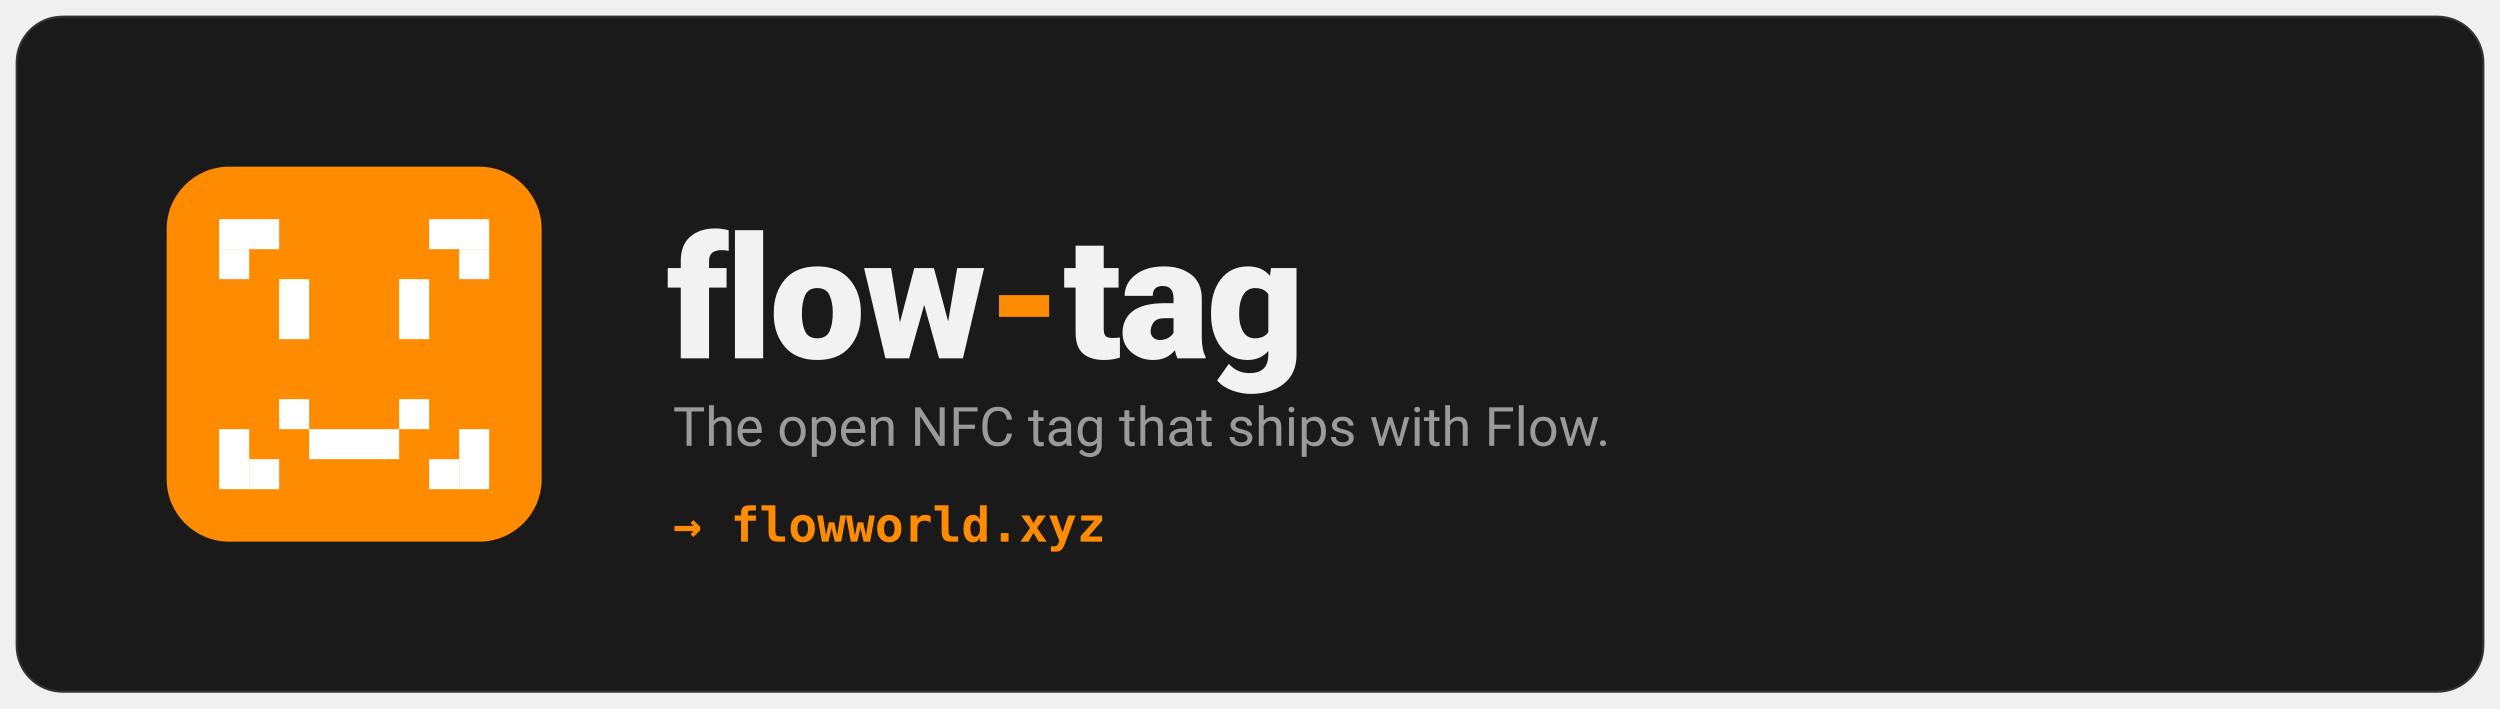
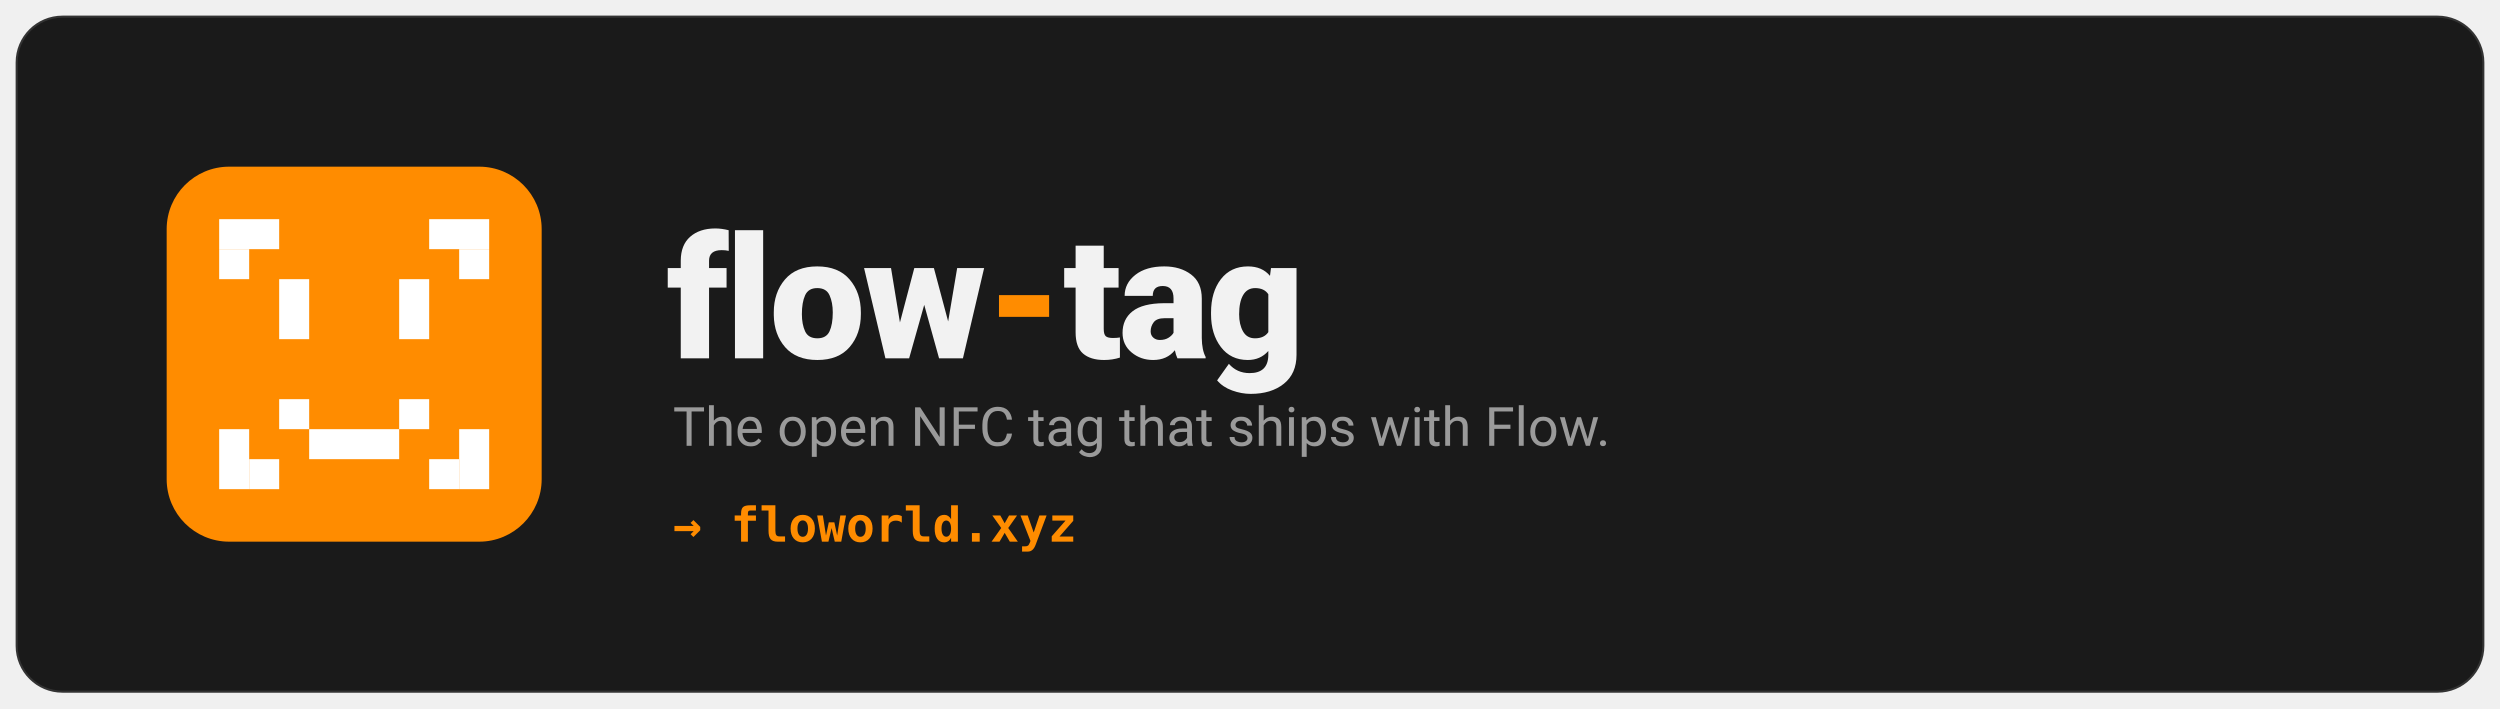
<svg xmlns="http://www.w3.org/2000/svg" viewBox="0 0 1200 340" width="1200" height="340" font-family="ui-sans-serif, system-ui, -apple-system, 'Segoe UI', Roboto, 'DejaVu Sans', sans-serif" role="img">
  <rect x="8" y="8" width="1184" height="324" rx="22" fill="#1A1A1A" stroke="#333333" />
  <rect x="80" y="80" width="180" height="180" rx="30" fill="#FF8C00" />
  <g transform="translate(80,80) scale(0.6)" fill="#ffffff">
    <rect x="42" y="42" width="48" height="24" />
    <rect x="42" y="66" width="24" height="24" />
    <rect x="210" y="42" width="48" height="24" />
    <rect x="234" y="66" width="24" height="24" />
    <rect x="90" y="90" width="24" height="48" />
    <rect x="186" y="90" width="24" height="48" />
    <rect x="90" y="186" width="24" height="24" />
    <rect x="186" y="186" width="24" height="24" />
    <rect x="114" y="210" width="72" height="24" />
    <rect x="42" y="210" width="24" height="48" />
    <rect x="66" y="234" width="24" height="24" />
    <rect x="234" y="210" width="24" height="48" />
    <rect x="210" y="234" width="24" height="24" />
  </g>
  <text x="320" y="172" font-size="82" font-weight="800" fill="#f2f2f2" letter-spacing="-1.5">flow<tspan fill="#FF8C00">-</tspan>tag</text>
  <text x="323" y="214" font-size="26" fill="#9a9a9a">The open NFC tag that ships with Flow.</text>
-   <text x="323" y="260" font-family="ui-monospace, Menlo, Consolas, 'DejaVu Sans Mono', monospace" font-size="23" fill="#FF8C00" font-weight="700">→ flowworld.xyz</text>
+   <text x="323" y="260" font-family="ui-monospace, Menlo, Consolas, 'DejaVu Sans Mono', monospace" font-size="23" fill="#FF8C00" font-weight="700">→ floworld.xyz</text>
</svg>
